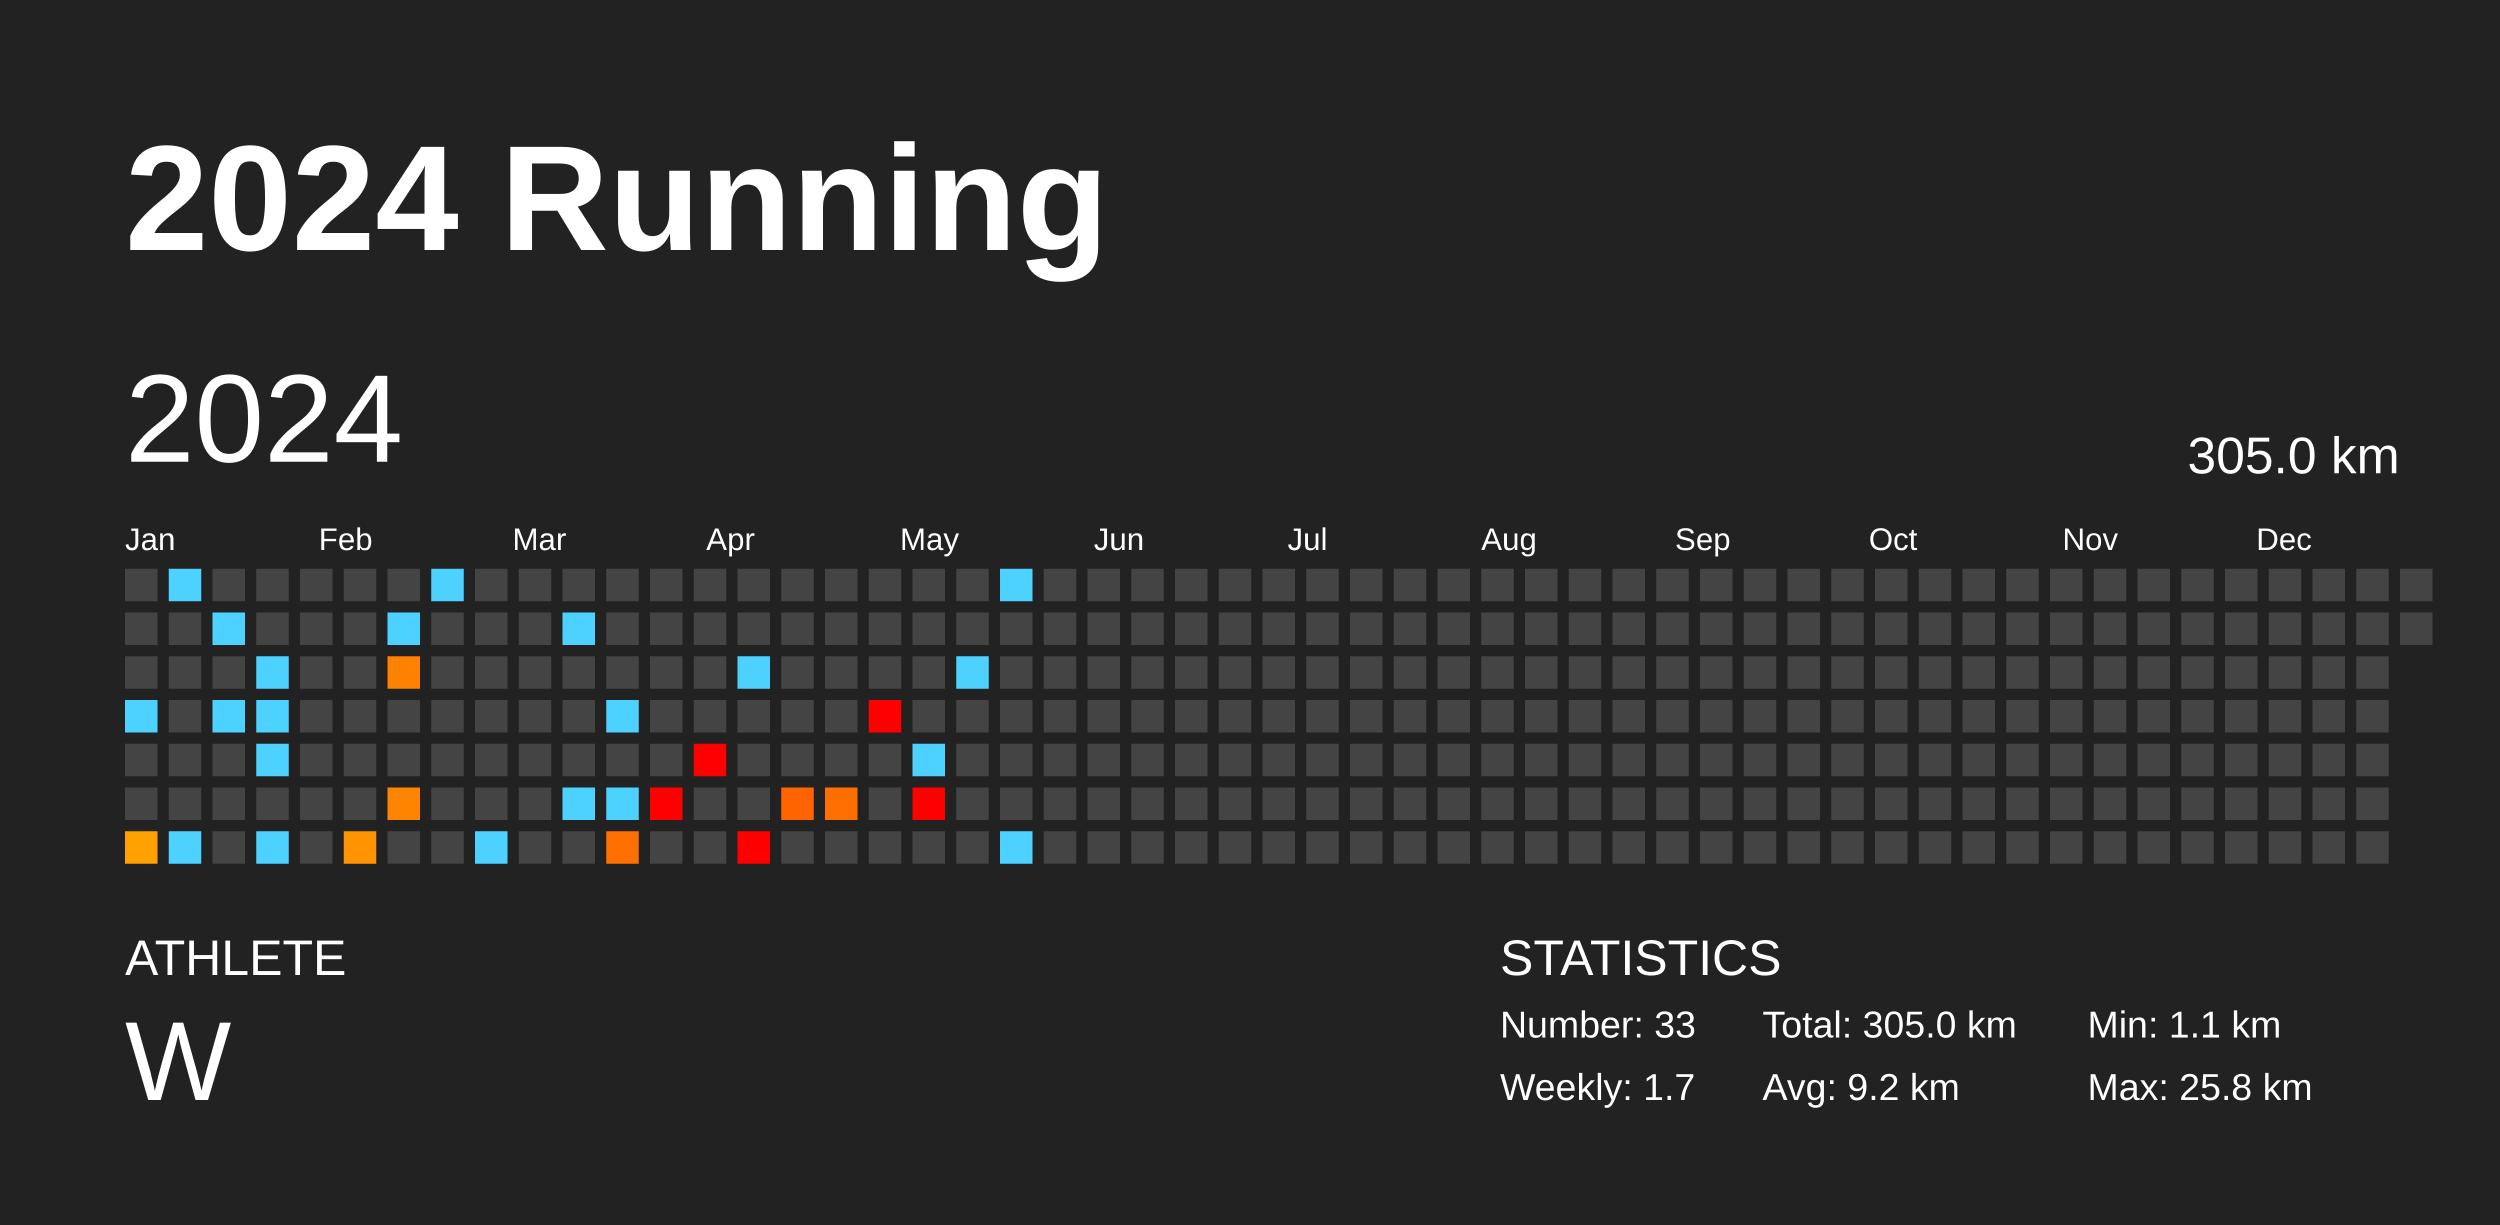
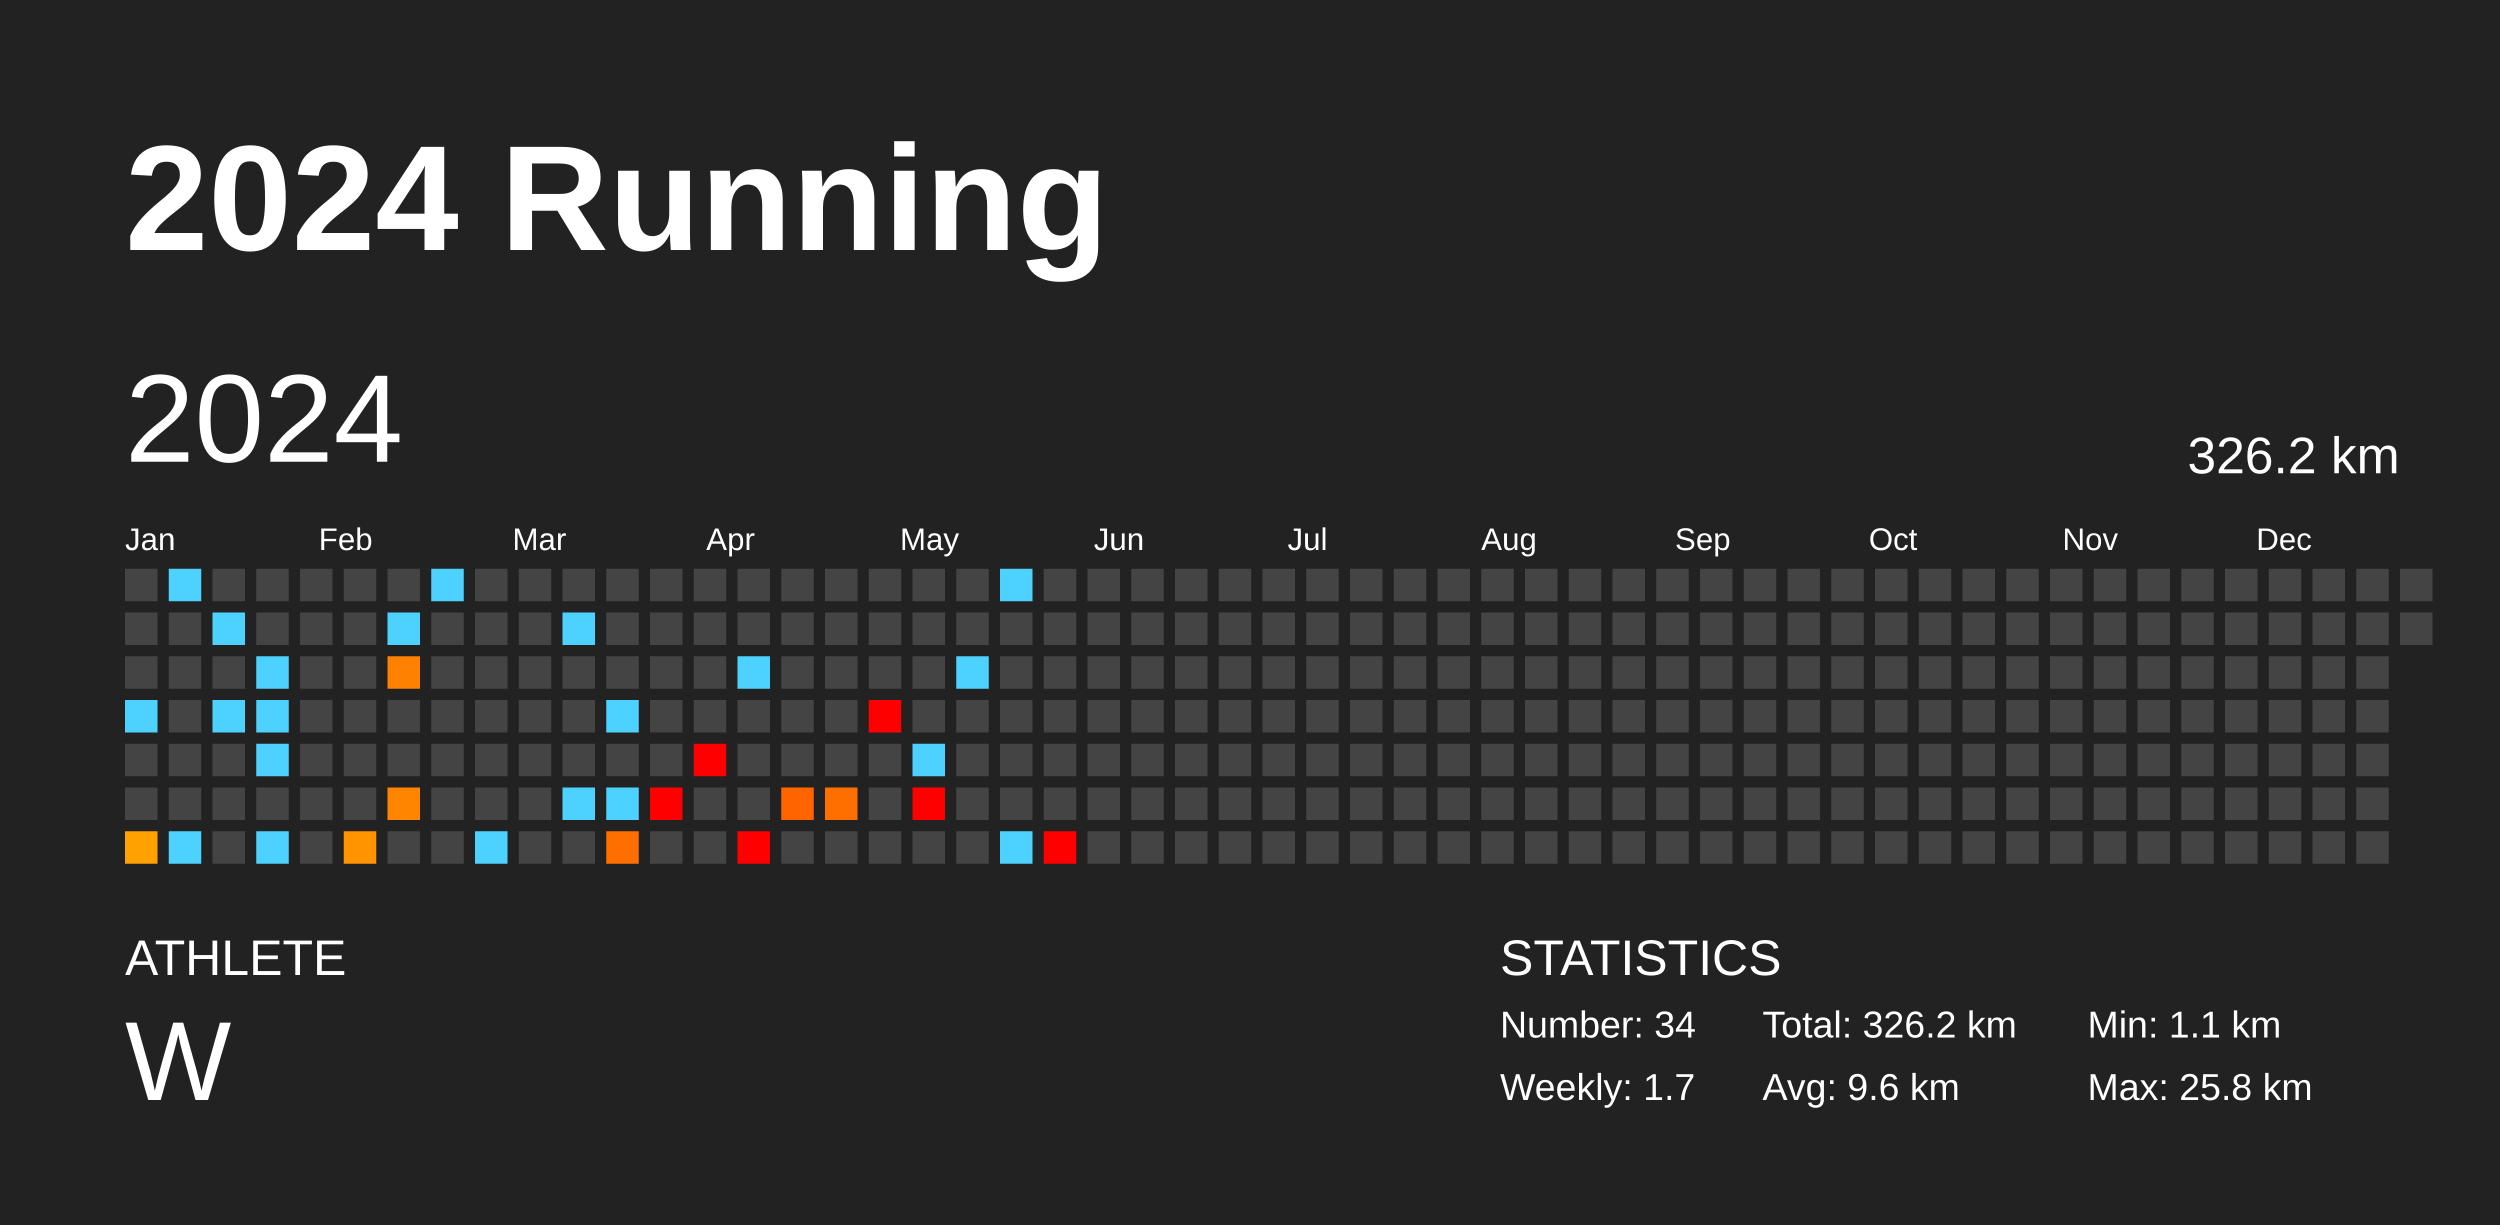
<svg xmlns="http://www.w3.org/2000/svg" baseProfile="full" height="98mm" version="1.1" viewBox="0,0,200,98" width="200mm">
  <defs />
  <rect fill="#222222" height="98" width="200" x="0" y="0" />
  <text fill="#FFFFFF" style="font-size:12px; font-family:Arial; font-weight:bold;" x="10" y="20">2024 Running</text>
  <text fill="#FFFFFF" style="font-size:4px; font-family:Arial" x="10" y="78">ATHLETE</text>
  <text fill="#FFFFFF" style="font-size:9px; font-family:Arial" x="10" y="88">W</text>
  <text fill="#FFFFFF" style="font-size:4px; font-family:Arial" x="120" y="78">STATISTICS</text>
-   <text fill="#FFFFFF" style="font-size:3px; font-family:Arial" x="120" y="83">Number: 33</text>
+   <text fill="#FFFFFF" style="font-size:3px; font-family:Arial" x="120" y="83">Number: 34</text>
  <text fill="#FFFFFF" style="font-size:3px; font-family:Arial" x="120" y="88">Weekly: 1.7</text>
-   <text fill="#FFFFFF" style="font-size:3px; font-family:Arial" x="141" y="83">Total: 305.0 km</text>
-   <text fill="#FFFFFF" style="font-size:3px; font-family:Arial" x="141" y="88">Avg: 9.2 km</text>
+   <text fill="#FFFFFF" style="font-size:3px; font-family:Arial" x="141" y="83">Total: 326.2 km</text>
+   <text fill="#FFFFFF" style="font-size:3px; font-family:Arial" x="141" y="88">Avg: 9.6 km</text>
  <text fill="#FFFFFF" style="font-size:3px; font-family:Arial" x="167" y="83">Min: 1.1 km</text>
  <text fill="#FFFFFF" style="font-size:3px; font-family:Arial" x="167" y="88">Max: 25.8 km</text>
  <text dominant-baseline="hanging" fill="#FFFFFF" style="font-size:10.0px; font-family:Arial;" x="10" y="30">2024</text>
-   <text dominant-baseline="hanging" fill="#FFFFFF" style="font-size:4.125px; font-family:Arial;" x="175" y="35">305.0 km</text>
+   <text dominant-baseline="hanging" fill="#FFFFFF" style="font-size:4.125px; font-family:Arial;" x="175" y="35">326.2 km</text>
  <text fill="#FFFFFF" style="font-size:2.5px; font-family:Arial" x="10.0" y="44">Jan</text>
  <text fill="#FFFFFF" style="font-size:2.5px; font-family:Arial" x="25.5" y="44">Feb</text>
  <text fill="#FFFFFF" style="font-size:2.5px; font-family:Arial" x="41.0" y="44">Mar</text>
  <text fill="#FFFFFF" style="font-size:2.5px; font-family:Arial" x="56.5" y="44">Apr</text>
  <text fill="#FFFFFF" style="font-size:2.5px; font-family:Arial" x="72.0" y="44">May</text>
  <text fill="#FFFFFF" style="font-size:2.5px; font-family:Arial" x="87.5" y="44">Jun</text>
  <text fill="#FFFFFF" style="font-size:2.5px; font-family:Arial" x="103.0" y="44">Jul</text>
  <text fill="#FFFFFF" style="font-size:2.5px; font-family:Arial" x="118.5" y="44">Aug</text>
  <text fill="#FFFFFF" style="font-size:2.5px; font-family:Arial" x="134.0" y="44">Sep</text>
  <text fill="#FFFFFF" style="font-size:2.5px; font-family:Arial" x="149.5" y="44">Oct</text>
  <text fill="#FFFFFF" style="font-size:2.5px; font-family:Arial" x="165.0" y="44">Nov</text>
  <text fill="#FFFFFF" style="font-size:2.5px; font-family:Arial" x="180.5" y="44">Dec</text>
  <rect fill="#444444" height="2.6" width="2.6" x="10.0" y="45.5" />
  <rect fill="#444444" height="2.6" width="2.6" x="10.0" y="49.0" />
  <rect fill="#444444" height="2.6" width="2.6" x="10.0" y="52.5" />
  <rect fill="#4dd2ff" height="2.6" width="2.6" x="10.0" y="56.0" />
  <rect fill="#444444" height="2.6" width="2.6" x="10.0" y="59.5" />
  <rect fill="#444444" height="2.6" width="2.6" x="10.0" y="63.0" />
  <rect fill="#ffa100" height="2.6" width="2.6" x="10.0" y="66.5" />
  <rect fill="#4dd2ff" height="2.6" width="2.6" x="13.5" y="45.5" />
  <rect fill="#444444" height="2.6" width="2.6" x="13.5" y="49.0" />
  <rect fill="#444444" height="2.6" width="2.6" x="13.5" y="52.5" />
  <rect fill="#444444" height="2.6" width="2.6" x="13.5" y="56.0" />
  <rect fill="#444444" height="2.6" width="2.6" x="13.5" y="59.5" />
  <rect fill="#444444" height="2.6" width="2.6" x="13.5" y="63.0" />
  <rect fill="#4dd2ff" height="2.6" width="2.6" x="13.5" y="66.5" />
  <rect fill="#444444" height="2.6" width="2.6" x="17.0" y="45.5" />
  <rect fill="#4dd2ff" height="2.6" width="2.6" x="17.0" y="49.0" />
  <rect fill="#444444" height="2.6" width="2.6" x="17.0" y="52.5" />
  <rect fill="#4dd2ff" height="2.6" width="2.6" x="17.0" y="56.0" />
  <rect fill="#444444" height="2.6" width="2.6" x="17.0" y="59.5" />
  <rect fill="#444444" height="2.6" width="2.6" x="17.0" y="63.0" />
  <rect fill="#444444" height="2.6" width="2.6" x="17.0" y="66.5" />
  <rect fill="#444444" height="2.6" width="2.6" x="20.5" y="45.5" />
  <rect fill="#444444" height="2.6" width="2.6" x="20.5" y="49.0" />
  <rect fill="#4dd2ff" height="2.6" width="2.6" x="20.5" y="52.5" />
  <rect fill="#4dd2ff" height="2.6" width="2.6" x="20.5" y="56.0" />
  <rect fill="#4dd2ff" height="2.6" width="2.6" x="20.5" y="59.5" />
  <rect fill="#444444" height="2.6" width="2.6" x="20.5" y="63.0" />
  <rect fill="#4dd2ff" height="2.6" width="2.6" x="20.5" y="66.5" />
  <rect fill="#444444" height="2.6" width="2.6" x="24.0" y="45.5" />
  <rect fill="#444444" height="2.6" width="2.6" x="24.0" y="49.0" />
  <rect fill="#444444" height="2.6" width="2.6" x="24.0" y="52.5" />
  <rect fill="#444444" height="2.6" width="2.6" x="24.0" y="56.0" />
  <rect fill="#444444" height="2.6" width="2.6" x="24.0" y="59.5" />
  <rect fill="#444444" height="2.6" width="2.6" x="24.0" y="63.0" />
  <rect fill="#444444" height="2.6" width="2.6" x="24.0" y="66.5" />
  <rect fill="#444444" height="2.6" width="2.6" x="27.5" y="45.5" />
  <rect fill="#444444" height="2.6" width="2.6" x="27.5" y="49.0" />
  <rect fill="#444444" height="2.6" width="2.6" x="27.5" y="52.5" />
  <rect fill="#444444" height="2.6" width="2.6" x="27.5" y="56.0" />
  <rect fill="#444444" height="2.6" width="2.6" x="27.5" y="59.5" />
  <rect fill="#444444" height="2.6" width="2.6" x="27.5" y="63.0" />
  <rect fill="#ff9300" height="2.6" width="2.6" x="27.5" y="66.5" />
  <rect fill="#444444" height="2.6" width="2.6" x="31.0" y="45.5" />
  <rect fill="#4dd2ff" height="2.6" width="2.6" x="31.0" y="49.0" />
  <rect fill="#ff8100" height="2.6" width="2.6" x="31.0" y="52.5" />
  <rect fill="#444444" height="2.6" width="2.6" x="31.0" y="56.0" />
  <rect fill="#444444" height="2.6" width="2.6" x="31.0" y="59.5" />
  <rect fill="#ff8400" height="2.6" width="2.6" x="31.0" y="63.0" />
  <rect fill="#444444" height="2.6" width="2.6" x="31.0" y="66.5" />
  <rect fill="#4dd2ff" height="2.6" width="2.6" x="34.5" y="45.5" />
  <rect fill="#444444" height="2.6" width="2.6" x="34.5" y="49.0" />
  <rect fill="#444444" height="2.6" width="2.6" x="34.5" y="52.5" />
  <rect fill="#444444" height="2.6" width="2.6" x="34.5" y="56.0" />
  <rect fill="#444444" height="2.6" width="2.6" x="34.5" y="59.5" />
  <rect fill="#444444" height="2.6" width="2.6" x="34.5" y="63.0" />
  <rect fill="#444444" height="2.6" width="2.6" x="34.5" y="66.5" />
  <rect fill="#444444" height="2.6" width="2.6" x="38.0" y="45.5" />
  <rect fill="#444444" height="2.6" width="2.6" x="38.0" y="49.0" />
  <rect fill="#444444" height="2.6" width="2.6" x="38.0" y="52.5" />
  <rect fill="#444444" height="2.6" width="2.6" x="38.0" y="56.0" />
  <rect fill="#444444" height="2.6" width="2.6" x="38.0" y="59.5" />
  <rect fill="#444444" height="2.6" width="2.6" x="38.0" y="63.0" />
  <rect fill="#4dd2ff" height="2.6" width="2.6" x="38.0" y="66.5" />
  <rect fill="#444444" height="2.6" width="2.6" x="41.5" y="45.5" />
  <rect fill="#444444" height="2.6" width="2.6" x="41.5" y="49.0" />
  <rect fill="#444444" height="2.6" width="2.6" x="41.5" y="52.5" />
  <rect fill="#444444" height="2.6" width="2.6" x="41.5" y="56.0" />
  <rect fill="#444444" height="2.6" width="2.6" x="41.5" y="59.5" />
  <rect fill="#444444" height="2.6" width="2.6" x="41.5" y="63.0" />
  <rect fill="#444444" height="2.6" width="2.6" x="41.5" y="66.5" />
  <rect fill="#444444" height="2.6" width="2.6" x="45.0" y="45.5" />
  <rect fill="#4dd2ff" height="2.6" width="2.6" x="45.0" y="49.0" />
  <rect fill="#444444" height="2.6" width="2.6" x="45.0" y="52.5" />
  <rect fill="#444444" height="2.6" width="2.6" x="45.0" y="56.0" />
  <rect fill="#444444" height="2.6" width="2.6" x="45.0" y="59.5" />
  <rect fill="#4dd2ff" height="2.6" width="2.6" x="45.0" y="63.0" />
  <rect fill="#444444" height="2.6" width="2.6" x="45.0" y="66.5" />
  <rect fill="#444444" height="2.6" width="2.6" x="48.5" y="45.5" />
  <rect fill="#444444" height="2.6" width="2.6" x="48.5" y="49.0" />
  <rect fill="#444444" height="2.6" width="2.6" x="48.5" y="52.5" />
  <rect fill="#4dd2ff" height="2.6" width="2.6" x="48.5" y="56.0" />
  <rect fill="#444444" height="2.6" width="2.6" x="48.5" y="59.5" />
  <rect fill="#4dd2ff" height="2.6" width="2.6" x="48.5" y="63.0" />
  <rect fill="#ff6f00" height="2.6" width="2.6" x="48.5" y="66.5" />
  <rect fill="#444444" height="2.6" width="2.6" x="52.0" y="45.5" />
  <rect fill="#444444" height="2.6" width="2.6" x="52.0" y="49.0" />
  <rect fill="#444444" height="2.6" width="2.6" x="52.0" y="52.5" />
  <rect fill="#444444" height="2.6" width="2.6" x="52.0" y="56.0" />
  <rect fill="#444444" height="2.6" width="2.6" x="52.0" y="59.5" />
  <rect fill="red" height="2.6" width="2.6" x="52.0" y="63.0" />
  <rect fill="#444444" height="2.6" width="2.6" x="52.0" y="66.5" />
  <rect fill="#444444" height="2.6" width="2.6" x="55.5" y="45.5" />
  <rect fill="#444444" height="2.6" width="2.6" x="55.5" y="49.0" />
  <rect fill="#444444" height="2.6" width="2.6" x="55.5" y="52.5" />
  <rect fill="#444444" height="2.6" width="2.6" x="55.5" y="56.0" />
  <rect fill="red" height="2.6" width="2.6" x="55.5" y="59.5" />
  <rect fill="#444444" height="2.6" width="2.6" x="55.5" y="63.0" />
  <rect fill="#444444" height="2.6" width="2.6" x="55.5" y="66.5" />
  <rect fill="#444444" height="2.6" width="2.6" x="59.0" y="45.5" />
  <rect fill="#444444" height="2.6" width="2.6" x="59.0" y="49.0" />
  <rect fill="#4dd2ff" height="2.6" width="2.6" x="59.0" y="52.5" />
  <rect fill="#444444" height="2.6" width="2.6" x="59.0" y="56.0" />
  <rect fill="#444444" height="2.6" width="2.6" x="59.0" y="59.5" />
  <rect fill="#444444" height="2.6" width="2.6" x="59.0" y="63.0" />
  <rect fill="red" height="2.6" width="2.6" x="59.0" y="66.5" />
  <rect fill="#444444" height="2.6" width="2.6" x="62.5" y="45.5" />
  <rect fill="#444444" height="2.6" width="2.6" x="62.5" y="49.0" />
  <rect fill="#444444" height="2.6" width="2.6" x="62.5" y="52.5" />
  <rect fill="#444444" height="2.6" width="2.6" x="62.5" y="56.0" />
  <rect fill="#444444" height="2.6" width="2.6" x="62.5" y="59.5" />
  <rect fill="#ff6400" height="2.6" width="2.6" x="62.5" y="63.0" />
  <rect fill="#444444" height="2.6" width="2.6" x="62.5" y="66.5" />
  <rect fill="#444444" height="2.6" width="2.6" x="66.0" y="45.5" />
  <rect fill="#444444" height="2.6" width="2.6" x="66.0" y="49.0" />
  <rect fill="#444444" height="2.6" width="2.6" x="66.0" y="52.5" />
  <rect fill="#444444" height="2.6" width="2.6" x="66.0" y="56.0" />
  <rect fill="#444444" height="2.6" width="2.6" x="66.0" y="59.5" />
  <rect fill="#ff6f00" height="2.6" width="2.6" x="66.0" y="63.0" />
  <rect fill="#444444" height="2.6" width="2.6" x="66.0" y="66.5" />
  <rect fill="#444444" height="2.6" width="2.6" x="69.5" y="45.5" />
  <rect fill="#444444" height="2.6" width="2.6" x="69.5" y="49.0" />
  <rect fill="#444444" height="2.6" width="2.6" x="69.5" y="52.5" />
  <rect fill="red" height="2.6" width="2.6" x="69.5" y="56.0" />
  <rect fill="#444444" height="2.6" width="2.6" x="69.5" y="59.5" />
  <rect fill="#444444" height="2.6" width="2.6" x="69.5" y="63.0" />
  <rect fill="#444444" height="2.6" width="2.6" x="69.5" y="66.5" />
  <rect fill="#444444" height="2.6" width="2.6" x="73.0" y="45.5" />
  <rect fill="#444444" height="2.6" width="2.6" x="73.0" y="49.0" />
  <rect fill="#444444" height="2.6" width="2.6" x="73.0" y="52.5" />
  <rect fill="#444444" height="2.6" width="2.6" x="73.0" y="56.0" />
  <rect fill="#4dd2ff" height="2.6" width="2.6" x="73.0" y="59.5" />
  <rect fill="red" height="2.6" width="2.6" x="73.0" y="63.0" />
  <rect fill="#444444" height="2.6" width="2.6" x="73.0" y="66.5" />
  <rect fill="#444444" height="2.6" width="2.6" x="76.5" y="45.5" />
  <rect fill="#444444" height="2.6" width="2.6" x="76.5" y="49.0" />
  <rect fill="#4dd2ff" height="2.6" width="2.6" x="76.5" y="52.5" />
  <rect fill="#444444" height="2.6" width="2.6" x="76.5" y="56.0" />
  <rect fill="#444444" height="2.6" width="2.6" x="76.5" y="59.5" />
  <rect fill="#444444" height="2.6" width="2.6" x="76.5" y="63.0" />
  <rect fill="#444444" height="2.6" width="2.6" x="76.5" y="66.5" />
  <rect fill="#4dd2ff" height="2.6" width="2.6" x="80.0" y="45.5" />
  <rect fill="#444444" height="2.6" width="2.6" x="80.0" y="49.0" />
  <rect fill="#444444" height="2.6" width="2.6" x="80.0" y="52.5" />
  <rect fill="#444444" height="2.6" width="2.6" x="80.0" y="56.0" />
  <rect fill="#444444" height="2.6" width="2.6" x="80.0" y="59.5" />
  <rect fill="#444444" height="2.6" width="2.6" x="80.0" y="63.0" />
  <rect fill="#4dd2ff" height="2.6" width="2.6" x="80.0" y="66.5" />
  <rect fill="#444444" height="2.6" width="2.6" x="83.5" y="45.5" />
  <rect fill="#444444" height="2.6" width="2.6" x="83.5" y="49.0" />
  <rect fill="#444444" height="2.6" width="2.6" x="83.5" y="52.5" />
  <rect fill="#444444" height="2.6" width="2.6" x="83.5" y="56.0" />
  <rect fill="#444444" height="2.6" width="2.6" x="83.5" y="59.5" />
  <rect fill="#444444" height="2.6" width="2.6" x="83.5" y="63.0" />
-   <rect fill="#444444" height="2.6" width="2.6" x="83.5" y="66.5" />
+   <rect fill="red" height="2.6" width="2.6" x="83.5" y="66.5" />
  <rect fill="#444444" height="2.6" width="2.6" x="87.0" y="45.5" />
  <rect fill="#444444" height="2.6" width="2.6" x="87.0" y="49.0" />
  <rect fill="#444444" height="2.6" width="2.6" x="87.0" y="52.5" />
  <rect fill="#444444" height="2.6" width="2.6" x="87.0" y="56.0" />
  <rect fill="#444444" height="2.6" width="2.6" x="87.0" y="59.5" />
  <rect fill="#444444" height="2.6" width="2.6" x="87.0" y="63.0" />
  <rect fill="#444444" height="2.6" width="2.6" x="87.0" y="66.5" />
  <rect fill="#444444" height="2.6" width="2.6" x="90.5" y="45.5" />
  <rect fill="#444444" height="2.6" width="2.6" x="90.5" y="49.0" />
  <rect fill="#444444" height="2.6" width="2.6" x="90.5" y="52.5" />
  <rect fill="#444444" height="2.6" width="2.6" x="90.5" y="56.0" />
  <rect fill="#444444" height="2.6" width="2.6" x="90.5" y="59.5" />
  <rect fill="#444444" height="2.6" width="2.6" x="90.5" y="63.0" />
  <rect fill="#444444" height="2.6" width="2.6" x="90.5" y="66.5" />
  <rect fill="#444444" height="2.6" width="2.6" x="94.0" y="45.5" />
  <rect fill="#444444" height="2.6" width="2.6" x="94.0" y="49.0" />
  <rect fill="#444444" height="2.6" width="2.6" x="94.0" y="52.5" />
  <rect fill="#444444" height="2.6" width="2.6" x="94.0" y="56.0" />
  <rect fill="#444444" height="2.6" width="2.6" x="94.0" y="59.5" />
  <rect fill="#444444" height="2.6" width="2.6" x="94.0" y="63.0" />
  <rect fill="#444444" height="2.6" width="2.6" x="94.0" y="66.5" />
  <rect fill="#444444" height="2.6" width="2.6" x="97.5" y="45.5" />
  <rect fill="#444444" height="2.6" width="2.6" x="97.5" y="49.0" />
  <rect fill="#444444" height="2.6" width="2.6" x="97.5" y="52.5" />
  <rect fill="#444444" height="2.6" width="2.6" x="97.5" y="56.0" />
  <rect fill="#444444" height="2.6" width="2.6" x="97.5" y="59.5" />
  <rect fill="#444444" height="2.6" width="2.6" x="97.5" y="63.0" />
  <rect fill="#444444" height="2.6" width="2.6" x="97.5" y="66.5" />
  <rect fill="#444444" height="2.6" width="2.6" x="101.0" y="45.5" />
  <rect fill="#444444" height="2.6" width="2.6" x="101.0" y="49.0" />
  <rect fill="#444444" height="2.6" width="2.6" x="101.0" y="52.5" />
  <rect fill="#444444" height="2.6" width="2.6" x="101.0" y="56.0" />
  <rect fill="#444444" height="2.6" width="2.6" x="101.0" y="59.5" />
  <rect fill="#444444" height="2.6" width="2.6" x="101.0" y="63.0" />
  <rect fill="#444444" height="2.6" width="2.6" x="101.0" y="66.5" />
  <rect fill="#444444" height="2.6" width="2.6" x="104.5" y="45.5" />
  <rect fill="#444444" height="2.6" width="2.6" x="104.5" y="49.0" />
  <rect fill="#444444" height="2.6" width="2.6" x="104.5" y="52.5" />
  <rect fill="#444444" height="2.6" width="2.6" x="104.5" y="56.0" />
  <rect fill="#444444" height="2.6" width="2.6" x="104.5" y="59.5" />
  <rect fill="#444444" height="2.6" width="2.6" x="104.5" y="63.0" />
  <rect fill="#444444" height="2.6" width="2.6" x="104.5" y="66.5" />
  <rect fill="#444444" height="2.6" width="2.6" x="108.0" y="45.5" />
  <rect fill="#444444" height="2.6" width="2.6" x="108.0" y="49.0" />
  <rect fill="#444444" height="2.6" width="2.6" x="108.0" y="52.5" />
  <rect fill="#444444" height="2.6" width="2.6" x="108.0" y="56.0" />
  <rect fill="#444444" height="2.6" width="2.6" x="108.0" y="59.5" />
  <rect fill="#444444" height="2.6" width="2.6" x="108.0" y="63.0" />
  <rect fill="#444444" height="2.6" width="2.6" x="108.0" y="66.5" />
  <rect fill="#444444" height="2.6" width="2.6" x="111.5" y="45.5" />
  <rect fill="#444444" height="2.6" width="2.6" x="111.5" y="49.0" />
  <rect fill="#444444" height="2.6" width="2.6" x="111.5" y="52.5" />
  <rect fill="#444444" height="2.6" width="2.6" x="111.5" y="56.0" />
  <rect fill="#444444" height="2.6" width="2.6" x="111.5" y="59.5" />
  <rect fill="#444444" height="2.6" width="2.6" x="111.5" y="63.0" />
  <rect fill="#444444" height="2.6" width="2.6" x="111.5" y="66.5" />
  <rect fill="#444444" height="2.6" width="2.6" x="115.0" y="45.5" />
  <rect fill="#444444" height="2.6" width="2.6" x="115.0" y="49.0" />
  <rect fill="#444444" height="2.6" width="2.6" x="115.0" y="52.5" />
  <rect fill="#444444" height="2.6" width="2.6" x="115.0" y="56.0" />
  <rect fill="#444444" height="2.6" width="2.6" x="115.0" y="59.5" />
  <rect fill="#444444" height="2.6" width="2.6" x="115.0" y="63.0" />
  <rect fill="#444444" height="2.6" width="2.6" x="115.0" y="66.5" />
  <rect fill="#444444" height="2.6" width="2.6" x="118.5" y="45.5" />
  <rect fill="#444444" height="2.6" width="2.6" x="118.5" y="49.0" />
  <rect fill="#444444" height="2.6" width="2.6" x="118.5" y="52.5" />
  <rect fill="#444444" height="2.6" width="2.6" x="118.5" y="56.0" />
  <rect fill="#444444" height="2.6" width="2.6" x="118.5" y="59.5" />
  <rect fill="#444444" height="2.6" width="2.6" x="118.5" y="63.0" />
  <rect fill="#444444" height="2.6" width="2.6" x="118.5" y="66.5" />
  <rect fill="#444444" height="2.6" width="2.6" x="122.0" y="45.5" />
  <rect fill="#444444" height="2.6" width="2.6" x="122.0" y="49.0" />
  <rect fill="#444444" height="2.6" width="2.6" x="122.0" y="52.5" />
  <rect fill="#444444" height="2.6" width="2.6" x="122.0" y="56.0" />
  <rect fill="#444444" height="2.6" width="2.6" x="122.0" y="59.5" />
  <rect fill="#444444" height="2.6" width="2.6" x="122.0" y="63.0" />
  <rect fill="#444444" height="2.6" width="2.6" x="122.0" y="66.5" />
  <rect fill="#444444" height="2.6" width="2.6" x="125.5" y="45.5" />
  <rect fill="#444444" height="2.6" width="2.6" x="125.5" y="49.0" />
  <rect fill="#444444" height="2.6" width="2.6" x="125.5" y="52.5" />
  <rect fill="#444444" height="2.6" width="2.6" x="125.5" y="56.0" />
  <rect fill="#444444" height="2.6" width="2.6" x="125.5" y="59.5" />
  <rect fill="#444444" height="2.6" width="2.6" x="125.5" y="63.0" />
  <rect fill="#444444" height="2.6" width="2.6" x="125.5" y="66.5" />
  <rect fill="#444444" height="2.6" width="2.6" x="129.0" y="45.5" />
  <rect fill="#444444" height="2.6" width="2.6" x="129.0" y="49.0" />
  <rect fill="#444444" height="2.6" width="2.6" x="129.0" y="52.5" />
  <rect fill="#444444" height="2.6" width="2.6" x="129.0" y="56.0" />
  <rect fill="#444444" height="2.6" width="2.6" x="129.0" y="59.5" />
  <rect fill="#444444" height="2.6" width="2.6" x="129.0" y="63.0" />
  <rect fill="#444444" height="2.6" width="2.6" x="129.0" y="66.5" />
  <rect fill="#444444" height="2.6" width="2.6" x="132.5" y="45.5" />
  <rect fill="#444444" height="2.6" width="2.6" x="132.5" y="49.0" />
  <rect fill="#444444" height="2.6" width="2.6" x="132.5" y="52.5" />
  <rect fill="#444444" height="2.6" width="2.6" x="132.5" y="56.0" />
  <rect fill="#444444" height="2.6" width="2.6" x="132.5" y="59.5" />
  <rect fill="#444444" height="2.6" width="2.6" x="132.5" y="63.0" />
  <rect fill="#444444" height="2.6" width="2.6" x="132.5" y="66.5" />
  <rect fill="#444444" height="2.6" width="2.6" x="136.0" y="45.5" />
  <rect fill="#444444" height="2.6" width="2.6" x="136.0" y="49.0" />
  <rect fill="#444444" height="2.6" width="2.6" x="136.0" y="52.5" />
  <rect fill="#444444" height="2.6" width="2.6" x="136.0" y="56.0" />
  <rect fill="#444444" height="2.6" width="2.6" x="136.0" y="59.5" />
  <rect fill="#444444" height="2.6" width="2.6" x="136.0" y="63.0" />
  <rect fill="#444444" height="2.6" width="2.6" x="136.0" y="66.5" />
  <rect fill="#444444" height="2.6" width="2.6" x="139.5" y="45.5" />
  <rect fill="#444444" height="2.6" width="2.6" x="139.5" y="49.0" />
  <rect fill="#444444" height="2.6" width="2.6" x="139.5" y="52.5" />
  <rect fill="#444444" height="2.6" width="2.6" x="139.5" y="56.0" />
  <rect fill="#444444" height="2.6" width="2.6" x="139.5" y="59.5" />
  <rect fill="#444444" height="2.6" width="2.6" x="139.5" y="63.0" />
  <rect fill="#444444" height="2.6" width="2.6" x="139.5" y="66.5" />
  <rect fill="#444444" height="2.6" width="2.6" x="143.0" y="45.5" />
  <rect fill="#444444" height="2.6" width="2.6" x="143.0" y="49.0" />
  <rect fill="#444444" height="2.6" width="2.6" x="143.0" y="52.5" />
  <rect fill="#444444" height="2.6" width="2.6" x="143.0" y="56.0" />
  <rect fill="#444444" height="2.6" width="2.6" x="143.0" y="59.5" />
  <rect fill="#444444" height="2.6" width="2.6" x="143.0" y="63.0" />
  <rect fill="#444444" height="2.6" width="2.6" x="143.0" y="66.5" />
  <rect fill="#444444" height="2.6" width="2.6" x="146.5" y="45.5" />
  <rect fill="#444444" height="2.6" width="2.6" x="146.5" y="49.0" />
  <rect fill="#444444" height="2.6" width="2.6" x="146.5" y="52.5" />
  <rect fill="#444444" height="2.6" width="2.6" x="146.5" y="56.0" />
  <rect fill="#444444" height="2.6" width="2.6" x="146.5" y="59.5" />
  <rect fill="#444444" height="2.6" width="2.6" x="146.5" y="63.0" />
  <rect fill="#444444" height="2.6" width="2.6" x="146.5" y="66.5" />
  <rect fill="#444444" height="2.6" width="2.6" x="150.0" y="45.5" />
  <rect fill="#444444" height="2.6" width="2.6" x="150.0" y="49.0" />
  <rect fill="#444444" height="2.6" width="2.6" x="150.0" y="52.5" />
  <rect fill="#444444" height="2.6" width="2.6" x="150.0" y="56.0" />
  <rect fill="#444444" height="2.6" width="2.6" x="150.0" y="59.5" />
  <rect fill="#444444" height="2.6" width="2.6" x="150.0" y="63.0" />
  <rect fill="#444444" height="2.6" width="2.6" x="150.0" y="66.5" />
  <rect fill="#444444" height="2.6" width="2.6" x="153.5" y="45.5" />
  <rect fill="#444444" height="2.6" width="2.6" x="153.5" y="49.0" />
  <rect fill="#444444" height="2.6" width="2.6" x="153.5" y="52.5" />
  <rect fill="#444444" height="2.6" width="2.6" x="153.5" y="56.0" />
  <rect fill="#444444" height="2.6" width="2.6" x="153.5" y="59.5" />
  <rect fill="#444444" height="2.6" width="2.6" x="153.5" y="63.0" />
  <rect fill="#444444" height="2.6" width="2.6" x="153.5" y="66.5" />
  <rect fill="#444444" height="2.6" width="2.6" x="157.0" y="45.5" />
  <rect fill="#444444" height="2.6" width="2.6" x="157.0" y="49.0" />
  <rect fill="#444444" height="2.6" width="2.6" x="157.0" y="52.5" />
  <rect fill="#444444" height="2.6" width="2.6" x="157.0" y="56.0" />
  <rect fill="#444444" height="2.6" width="2.6" x="157.0" y="59.5" />
  <rect fill="#444444" height="2.6" width="2.6" x="157.0" y="63.0" />
  <rect fill="#444444" height="2.6" width="2.6" x="157.0" y="66.5" />
  <rect fill="#444444" height="2.6" width="2.6" x="160.5" y="45.5" />
  <rect fill="#444444" height="2.6" width="2.6" x="160.5" y="49.0" />
  <rect fill="#444444" height="2.6" width="2.6" x="160.5" y="52.5" />
  <rect fill="#444444" height="2.6" width="2.6" x="160.5" y="56.0" />
  <rect fill="#444444" height="2.6" width="2.6" x="160.5" y="59.5" />
  <rect fill="#444444" height="2.6" width="2.6" x="160.5" y="63.0" />
  <rect fill="#444444" height="2.6" width="2.6" x="160.5" y="66.5" />
  <rect fill="#444444" height="2.6" width="2.6" x="164.0" y="45.5" />
  <rect fill="#444444" height="2.6" width="2.6" x="164.0" y="49.0" />
  <rect fill="#444444" height="2.6" width="2.6" x="164.0" y="52.5" />
  <rect fill="#444444" height="2.6" width="2.6" x="164.0" y="56.0" />
  <rect fill="#444444" height="2.6" width="2.6" x="164.0" y="59.5" />
  <rect fill="#444444" height="2.6" width="2.6" x="164.0" y="63.0" />
  <rect fill="#444444" height="2.6" width="2.6" x="164.0" y="66.5" />
  <rect fill="#444444" height="2.6" width="2.6" x="167.5" y="45.5" />
  <rect fill="#444444" height="2.6" width="2.6" x="167.5" y="49.0" />
  <rect fill="#444444" height="2.6" width="2.6" x="167.5" y="52.5" />
  <rect fill="#444444" height="2.6" width="2.6" x="167.5" y="56.0" />
  <rect fill="#444444" height="2.6" width="2.6" x="167.5" y="59.5" />
  <rect fill="#444444" height="2.6" width="2.6" x="167.5" y="63.0" />
  <rect fill="#444444" height="2.6" width="2.6" x="167.5" y="66.5" />
  <rect fill="#444444" height="2.6" width="2.6" x="171.0" y="45.5" />
  <rect fill="#444444" height="2.6" width="2.6" x="171.0" y="49.0" />
  <rect fill="#444444" height="2.6" width="2.6" x="171.0" y="52.5" />
  <rect fill="#444444" height="2.6" width="2.6" x="171.0" y="56.0" />
  <rect fill="#444444" height="2.6" width="2.6" x="171.0" y="59.5" />
  <rect fill="#444444" height="2.6" width="2.6" x="171.0" y="63.0" />
  <rect fill="#444444" height="2.6" width="2.6" x="171.0" y="66.5" />
  <rect fill="#444444" height="2.6" width="2.6" x="174.5" y="45.5" />
  <rect fill="#444444" height="2.6" width="2.6" x="174.5" y="49.0" />
  <rect fill="#444444" height="2.6" width="2.6" x="174.5" y="52.5" />
  <rect fill="#444444" height="2.6" width="2.6" x="174.5" y="56.0" />
  <rect fill="#444444" height="2.6" width="2.6" x="174.5" y="59.5" />
  <rect fill="#444444" height="2.6" width="2.6" x="174.5" y="63.0" />
  <rect fill="#444444" height="2.6" width="2.6" x="174.5" y="66.5" />
  <rect fill="#444444" height="2.6" width="2.6" x="178.0" y="45.5" />
  <rect fill="#444444" height="2.6" width="2.6" x="178.0" y="49.0" />
  <rect fill="#444444" height="2.6" width="2.6" x="178.0" y="52.5" />
  <rect fill="#444444" height="2.6" width="2.6" x="178.0" y="56.0" />
  <rect fill="#444444" height="2.6" width="2.6" x="178.0" y="59.5" />
  <rect fill="#444444" height="2.6" width="2.6" x="178.0" y="63.0" />
  <rect fill="#444444" height="2.6" width="2.6" x="178.0" y="66.5" />
  <rect fill="#444444" height="2.6" width="2.6" x="181.5" y="45.5" />
  <rect fill="#444444" height="2.6" width="2.6" x="181.5" y="49.0" />
  <rect fill="#444444" height="2.6" width="2.6" x="181.5" y="52.5" />
  <rect fill="#444444" height="2.6" width="2.6" x="181.5" y="56.0" />
  <rect fill="#444444" height="2.6" width="2.6" x="181.5" y="59.5" />
  <rect fill="#444444" height="2.6" width="2.6" x="181.5" y="63.0" />
  <rect fill="#444444" height="2.6" width="2.6" x="181.5" y="66.5" />
  <rect fill="#444444" height="2.6" width="2.6" x="185.0" y="45.5" />
  <rect fill="#444444" height="2.6" width="2.6" x="185.0" y="49.0" />
  <rect fill="#444444" height="2.6" width="2.6" x="185.0" y="52.5" />
  <rect fill="#444444" height="2.6" width="2.6" x="185.0" y="56.0" />
  <rect fill="#444444" height="2.6" width="2.6" x="185.0" y="59.5" />
  <rect fill="#444444" height="2.6" width="2.6" x="185.0" y="63.0" />
  <rect fill="#444444" height="2.6" width="2.6" x="185.0" y="66.5" />
  <rect fill="#444444" height="2.6" width="2.6" x="188.5" y="45.5" />
  <rect fill="#444444" height="2.6" width="2.6" x="188.5" y="49.0" />
  <rect fill="#444444" height="2.6" width="2.6" x="188.5" y="52.5" />
  <rect fill="#444444" height="2.6" width="2.6" x="188.5" y="56.0" />
  <rect fill="#444444" height="2.6" width="2.6" x="188.5" y="59.5" />
  <rect fill="#444444" height="2.6" width="2.6" x="188.5" y="63.0" />
  <rect fill="#444444" height="2.6" width="2.6" x="188.5" y="66.5" />
  <rect fill="#444444" height="2.6" width="2.6" x="192.0" y="45.5" />
  <rect fill="#444444" height="2.6" width="2.6" x="192.0" y="49.0" />
</svg>
